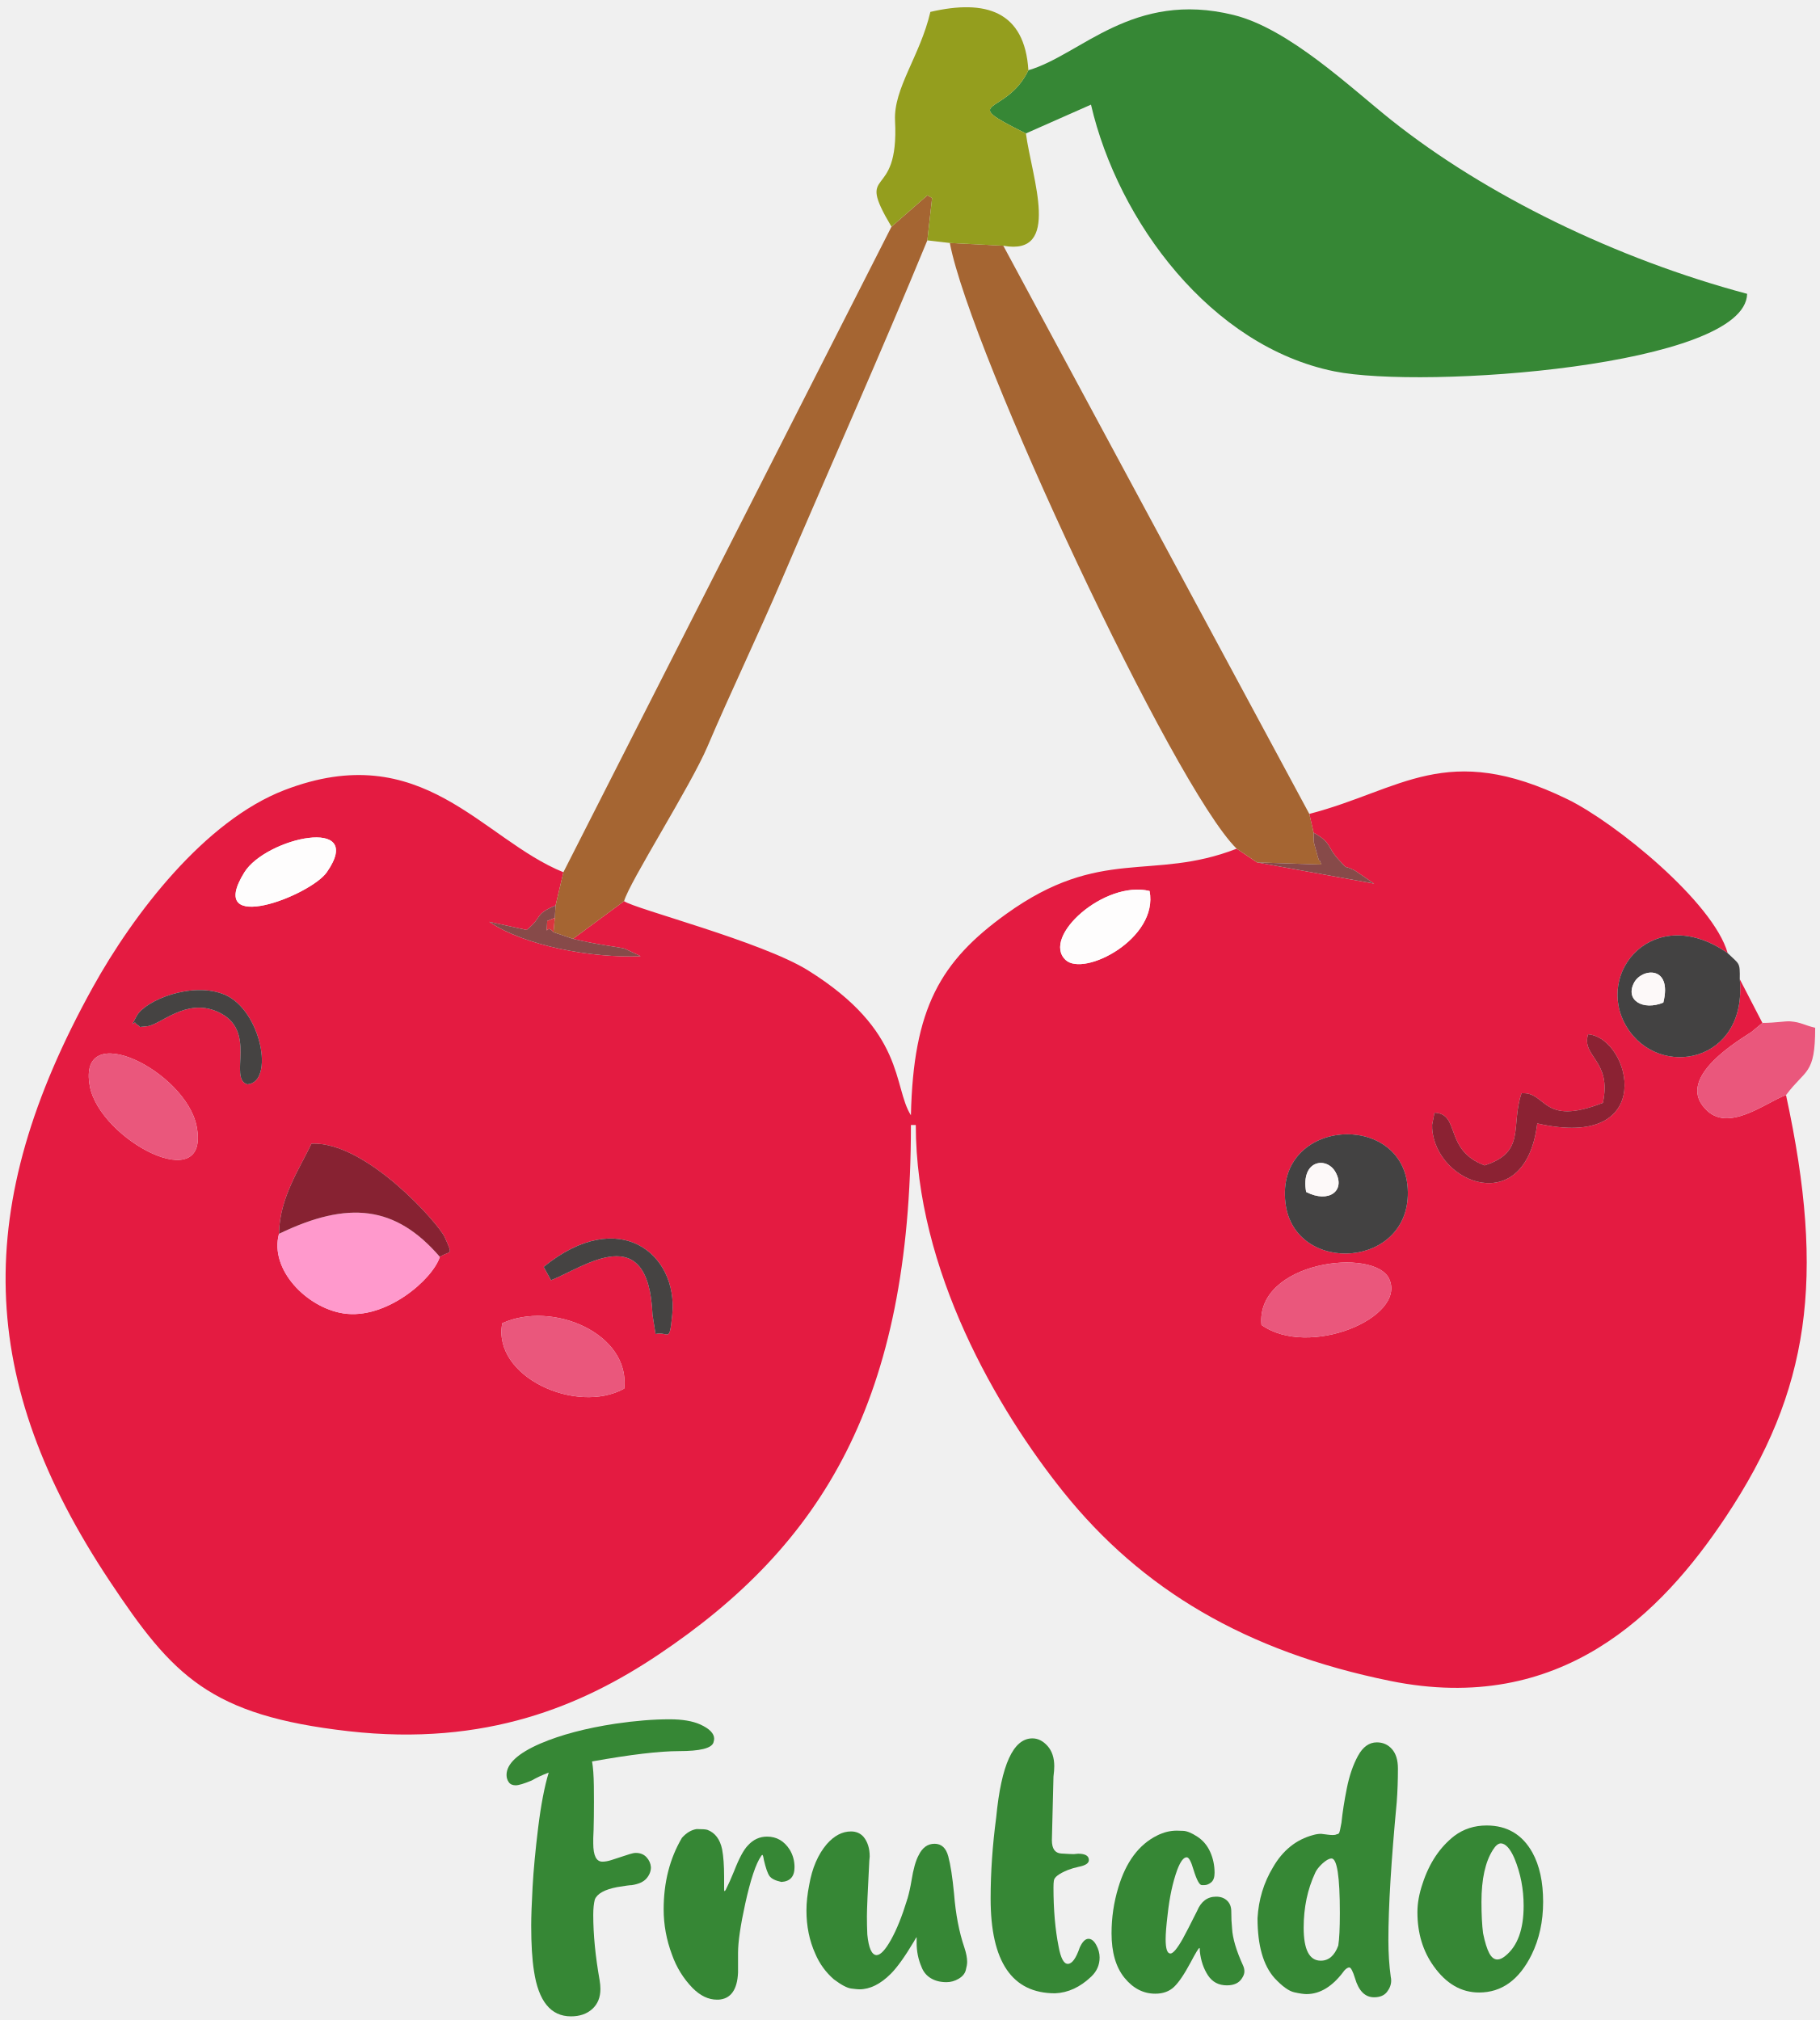
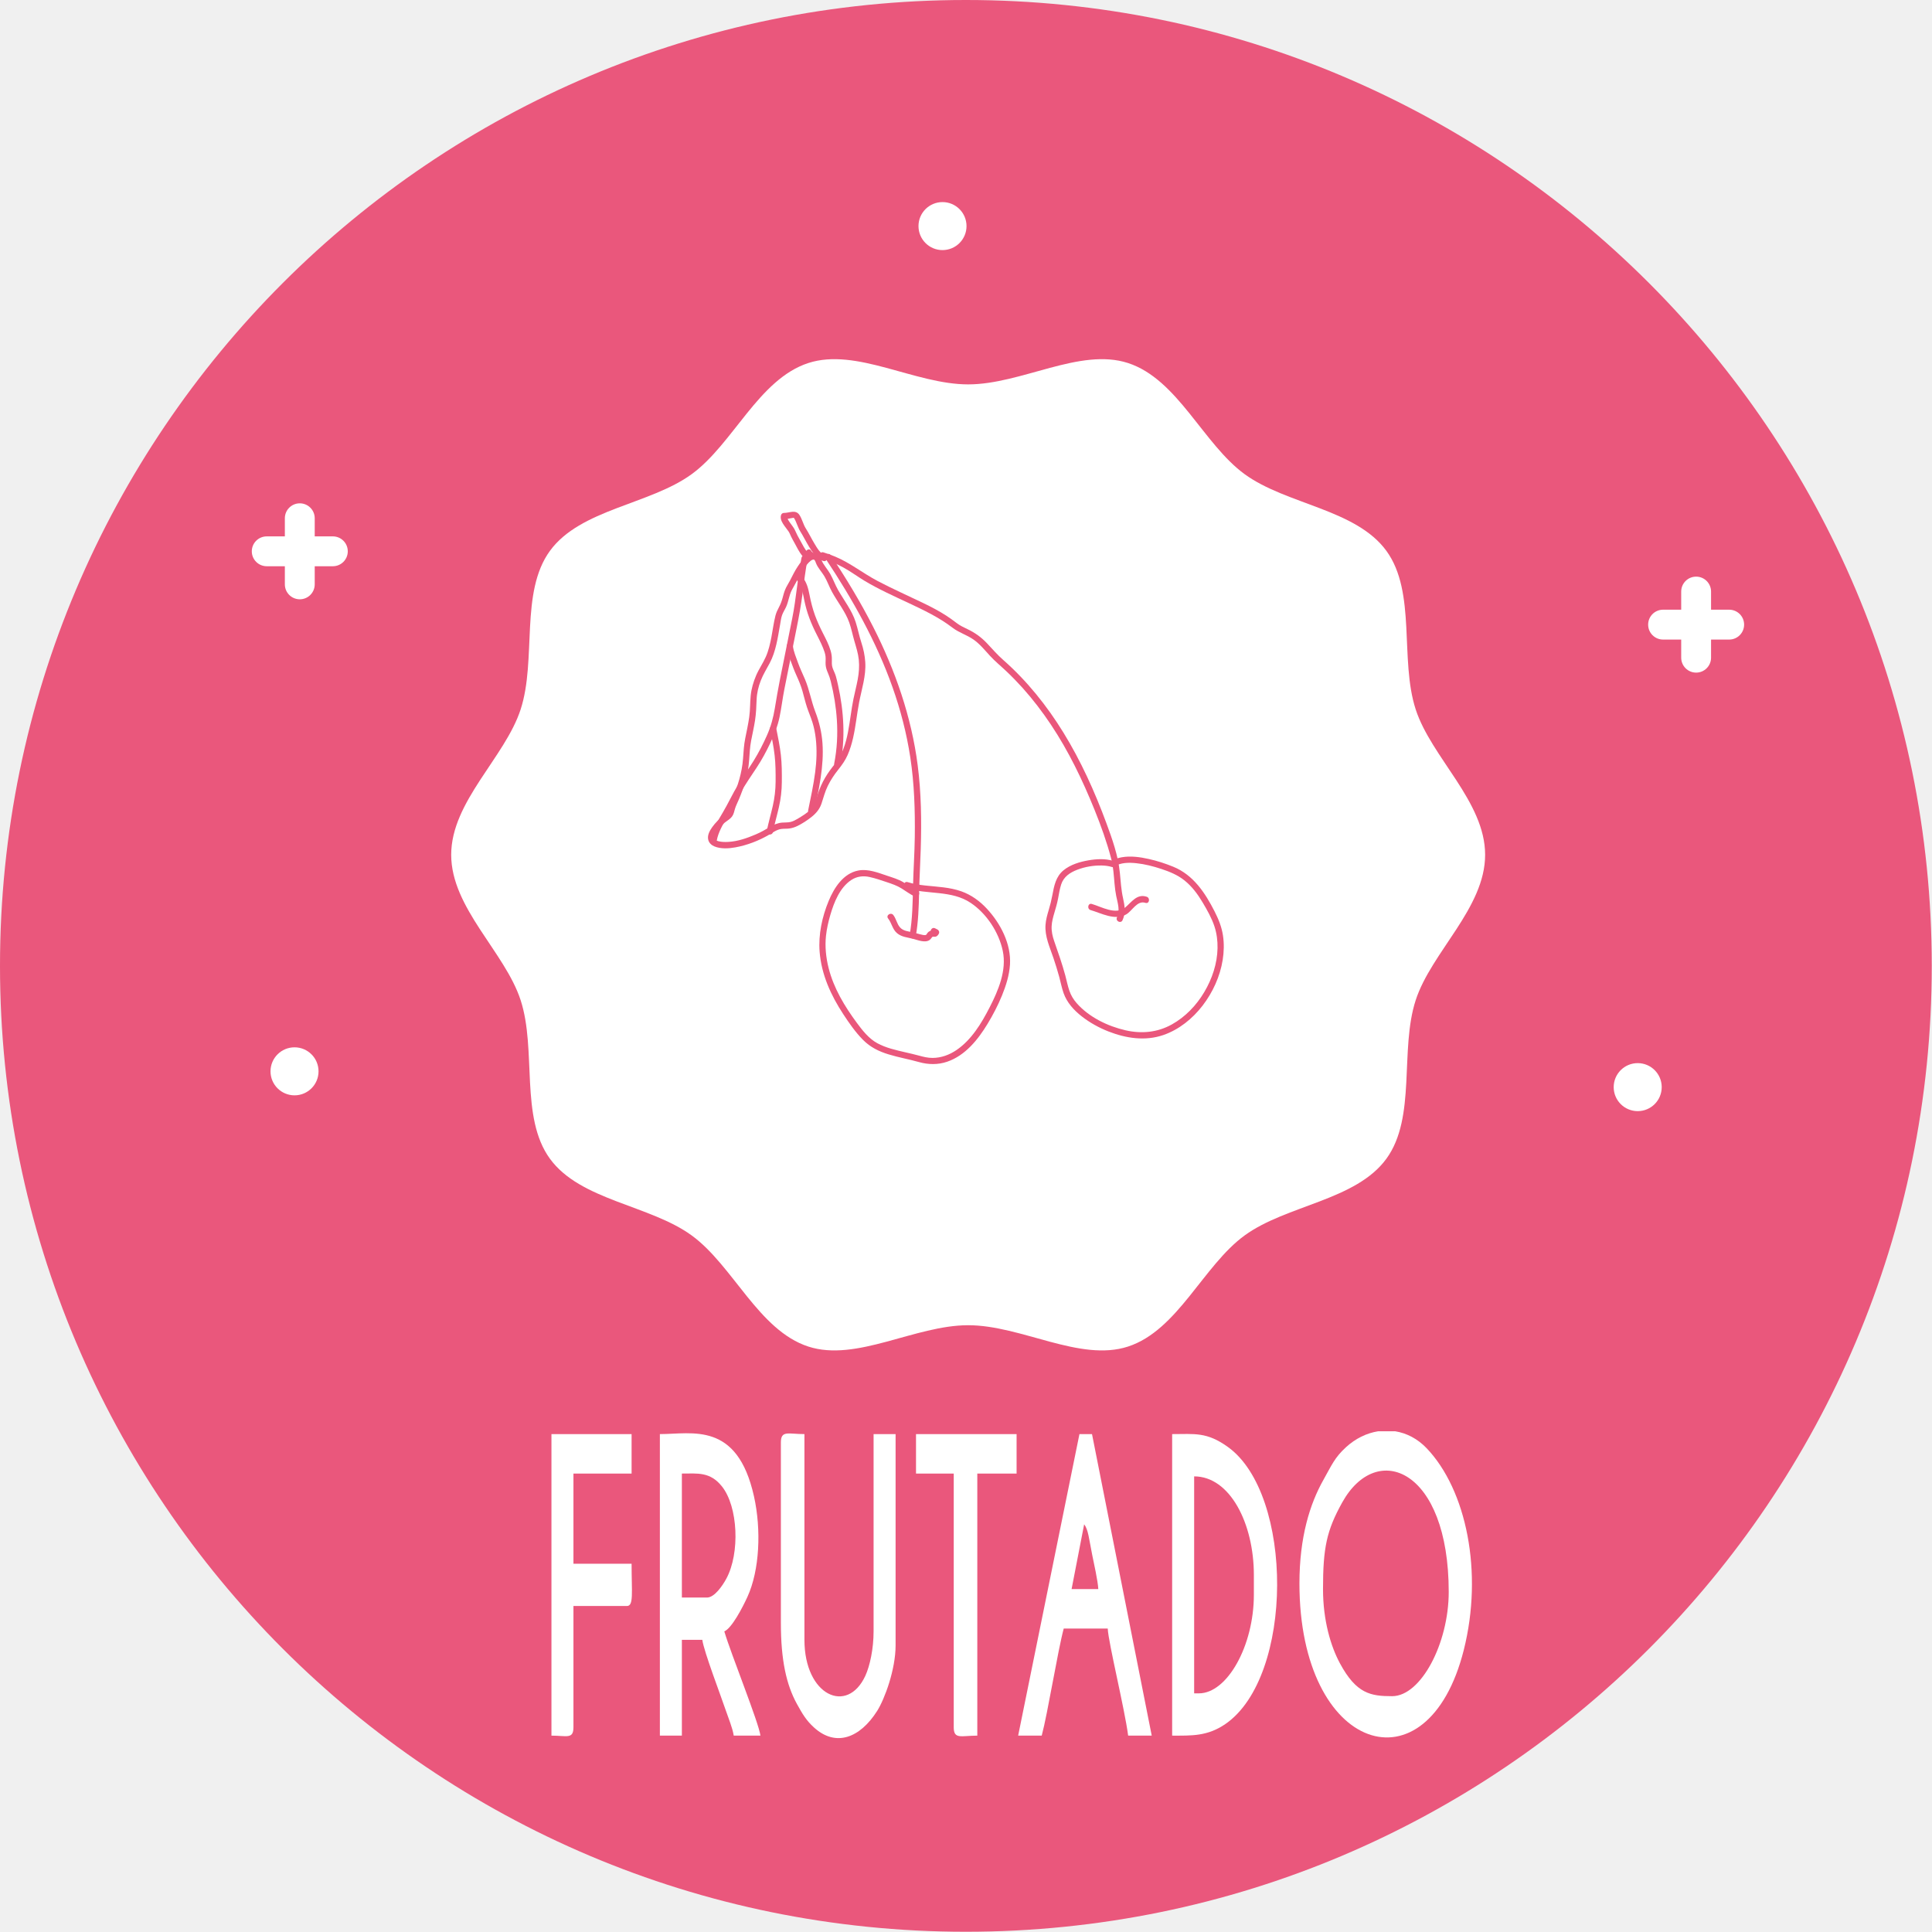
- <svg xmlns="http://www.w3.org/2000/svg" width="199" height="221" viewBox="0 0 199 221" fill="none">
-   <path fill-rule="evenodd" clip-rule="evenodd" d="M54.939 144.769C60.398 142.267 68.952 145.868 68.282 151.921C63.043 154.813 53.827 150.612 54.939 144.769ZM137.981 144.955C137.331 137.983 150.387 136.416 151.962 139.937C153.859 144.175 143.132 148.636 137.981 144.955ZM60.273 140.066L59.468 138.604C67.776 131.859 74.181 137.265 73.535 143.801C73.211 147.075 73.177 145.629 71.703 145.944L71.374 143.85C70.943 133.302 63.93 138.612 60.273 140.066ZM30.516 134.986C30.566 131.064 32.772 127.859 34.07 125.123C40.039 124.837 47.999 133.905 48.646 135.357C49.602 137.501 49.289 136.752 48.111 137.506C47.339 139.971 42.221 144.423 37.547 143.692C33.56 143.068 29.458 138.906 30.516 134.986ZM140.603 131.59C139.513 122.311 153.462 121.494 153.978 130.015C154.511 138.827 141.546 139.613 140.603 131.59ZM9.822 118.827C8.428 111.244 20.31 117.192 21.504 123.203C23.082 131.143 10.905 124.717 9.822 118.827ZM173.71 113.161C178.399 113.54 181.427 125.951 168.15 122.909C166.875 133.368 157.077 129.522 156.655 123.481C156.645 123.34 156.647 123.185 156.65 123.047L156.908 121.737C159.776 121.846 157.909 125.827 162.39 127.5C166.963 126.033 165.2 123.256 166.427 119.609C169.224 119.414 168.582 123.299 175.324 120.66C176.35 116.008 172.945 115.617 173.71 113.161ZM14.896 112.044C14.735 111.422 14.011 112.913 14.956 111.149C15.857 109.465 21.011 107.327 24.565 108.82C28.575 110.505 30.063 118.412 27.056 118.632C24.894 117.973 28.317 112.672 23.765 110.675C20.277 109.145 17.547 112.176 16.034 112.285C14.761 112.378 15.706 112.462 14.896 112.044ZM125.744 97.481C126.752 102.665 118.584 106.919 116.56 105.025C113.875 102.514 120.806 96.278 125.744 97.481ZM35.749 95.423C33.947 98.012 22.398 102.431 26.729 95.442C29.072 91.66 40.089 89.186 35.749 95.423ZM195.36 119.808C193.127 120.614 188.96 124.046 186.511 121.29C183.178 117.806 190.596 113.592 191.572 112.91L192.777 111.914L190.3 107.128C191.169 116.31 181.427 118.139 177.924 112.335C174.345 106.402 180.937 98.672 188.978 104.278C187.414 98.716 176.687 89.988 171.445 87.437C158.181 80.982 153.281 86.431 143.216 89.047L143.687 91.099C145.789 92.29 145.027 92.594 146.579 94.22C147.601 95.289 146.679 94.499 148.2 95.241L150.304 96.676L137.502 94.353L135.269 92.853C125.996 96.465 120.451 92.517 110.058 99.998C102.865 105.175 99.901 110.293 99.639 122.018C97.638 118.862 99.115 112.846 88.376 106.16C83.317 103.01 69.429 99.44 68.264 98.592L62.678 102.717C64.11 103.049 65.1 103.244 66.527 103.47C66.913 103.531 68.052 103.703 68.318 103.784L70.079 104.613C64.656 104.841 57.35 103.464 53.51 100.848L57.599 101.742C59.434 100.288 58.355 100.08 60.772 99.059L61.625 95.429C52.672 91.8 46.217 80.615 31.099 86.447C22.403 89.802 14.617 99.95 10.143 108.034C-3.13 132.011 -2.566 151.058 11.993 172.971C18.899 183.366 22.951 187.675 38.106 189.401C53.191 191.119 63.749 186.563 71.991 181.049C90.017 168.992 99.639 153.13 99.639 123.081H100.171C100.171 138.958 109.11 154.262 116.35 163.271C124.862 173.862 136.227 180.683 152.084 183.906C170.71 187.691 181.721 176.559 188.775 165.952C197.935 152.18 199.713 139.875 195.36 119.808Z" fill="#E41B41" />
-   <path fill-rule="evenodd" clip-rule="evenodd" d="M112.488 7.685C110.062 12.795 104.527 10.775 112.215 14.598L119.335 11.449C122.313 24.273 132.476 37.884 145.936 40.624C155.714 42.614 190.929 40.075 191.106 32.147C176.763 28.317 162.5 21.354 152.166 13.122C147.722 9.582 140.984 3.131 134.933 1.639C123.89 -1.085 118.203 6.028 112.488 7.685Z" fill="#368735" />
-   <path fill-rule="evenodd" clip-rule="evenodd" d="M135.269 92.853L137.502 94.353L144.548 94.588C144.48 94.498 144.368 94.077 144.333 94.154C144.281 94.27 144.069 93.498 143.977 93.13C143.617 91.7 143.734 92.659 143.687 91.099L143.216 89.047L109.743 26.883L103.894 26.584C106.184 38.574 128.398 86.097 135.269 92.853Z" fill="#A56532" />
-   <path fill-rule="evenodd" clip-rule="evenodd" d="M97.512 24.804L61.625 95.428L60.772 99.058L60.686 100.414L60.544 101.989L62.678 102.717L68.264 98.592C68.831 96.525 75.544 86.002 77.383 81.68C79.93 75.696 82.829 69.696 85.574 63.282C90.949 50.725 96.257 38.87 101.434 26.297L101.956 21.662L101.443 21.367L97.512 24.804Z" fill="#A56532" />
-   <path fill-rule="evenodd" clip-rule="evenodd" d="M97.512 24.804L101.443 21.367L101.956 21.662L101.434 26.297L103.894 26.584L109.743 26.884C116.127 28.055 112.894 19.57 112.215 14.598C104.528 10.775 110.062 12.795 112.488 7.685C112.085 1.224 107.843 -0.112 101.767 1.303C100.646 6.116 97.719 9.668 97.902 13.215C98.373 22.342 93.407 17.906 97.512 24.804Z" fill="#949E1E" />
-   <path fill-rule="evenodd" clip-rule="evenodd" d="M30.516 134.986C29.458 138.906 33.56 143.068 37.547 143.692C42.221 144.423 47.339 139.971 48.111 137.506C43.275 131.895 38.114 131.316 30.516 134.986Z" fill="#FF99CC" />
-   <path fill-rule="evenodd" clip-rule="evenodd" d="M181.938 109.691C179.728 110.597 177.734 109.443 178.736 107.523C179.585 105.897 182.955 105.61 181.938 109.691ZM190.3 107.128C190.325 105.234 190.284 105.55 188.978 104.278C180.937 98.672 174.345 106.401 177.924 112.335C181.427 118.139 191.169 116.31 190.3 107.128Z" fill="#434242" />
-   <path fill-rule="evenodd" clip-rule="evenodd" d="M142.87 130.407C142.253 126.895 145.102 126.502 146.074 128.225C147.221 130.26 145.351 131.694 142.87 130.407ZM140.603 131.589C141.546 139.613 154.511 138.827 153.978 130.015C153.462 121.494 139.513 122.311 140.603 131.589Z" fill="#434242" />
-   <path fill-rule="evenodd" clip-rule="evenodd" d="M30.516 134.986C38.114 131.316 43.275 131.895 48.111 137.506C49.289 136.752 49.602 137.5 48.646 135.357C47.999 133.905 40.039 124.837 34.07 125.123C32.772 127.859 30.566 131.063 30.516 134.986Z" fill="#872232" />
-   <path fill-rule="evenodd" clip-rule="evenodd" d="M192.777 111.913L191.572 112.91C190.596 113.592 183.178 117.805 186.511 121.289C188.96 124.045 193.127 120.614 195.36 119.808C197.504 116.927 198.55 117.646 198.55 112.445C197.359 112.168 197.023 111.839 195.816 111.741C195.299 111.699 194.212 111.913 192.777 111.913Z" fill="#EA577C" />
-   <path fill-rule="evenodd" clip-rule="evenodd" d="M9.822 118.827C10.905 124.717 23.082 131.143 21.504 123.203C20.31 117.192 8.428 111.244 9.822 118.827Z" fill="#EA577C" />
-   <path fill-rule="evenodd" clip-rule="evenodd" d="M137.981 144.955C143.132 148.636 153.859 144.175 151.962 139.936C150.387 136.416 137.331 137.982 137.981 144.955Z" fill="#EA577C" />
-   <path fill-rule="evenodd" clip-rule="evenodd" d="M54.939 144.769C53.828 150.612 63.044 154.813 68.282 151.921C68.952 145.868 60.398 142.267 54.939 144.769Z" fill="#EA577C" />
-   <path fill-rule="evenodd" clip-rule="evenodd" d="M168.15 122.909C181.426 125.951 178.399 113.54 173.71 113.161C172.945 115.617 176.349 116.007 175.324 120.66C168.582 123.298 169.224 119.414 166.427 119.609C165.2 123.256 166.963 126.033 162.39 127.5C157.909 125.827 159.776 121.846 156.908 121.736L156.65 123.047C156.647 123.184 156.645 123.34 156.655 123.481C157.077 129.522 166.875 133.367 168.15 122.909Z" fill="#8B2233" />
-   <path fill-rule="evenodd" clip-rule="evenodd" d="M35.749 95.422C40.089 89.186 29.072 91.659 26.729 95.442C22.398 102.43 33.947 98.011 35.749 95.422Z" fill="#FEFDFD" />
-   <path fill-rule="evenodd" clip-rule="evenodd" d="M125.744 97.481C120.806 96.278 113.875 102.514 116.56 105.025C118.584 106.919 126.752 102.665 125.744 97.481Z" fill="#FEFDFD" />
-   <path fill-rule="evenodd" clip-rule="evenodd" d="M60.273 140.066C63.93 138.612 70.943 133.302 71.374 143.85L71.703 145.944C73.177 145.629 73.211 147.075 73.535 143.801C74.181 137.265 67.776 131.859 59.468 138.604L60.273 140.066Z" fill="#454342" />
-   <path fill-rule="evenodd" clip-rule="evenodd" d="M14.896 112.044C15.706 112.461 14.761 112.377 16.034 112.285C17.547 112.176 20.277 109.145 23.765 110.675C28.317 112.672 24.894 117.972 27.056 118.632C30.063 118.412 28.575 110.505 24.565 108.82C21.011 107.327 15.858 109.465 14.956 111.148C14.011 112.913 14.735 111.422 14.896 112.044Z" fill="#454342" />
-   <path fill-rule="evenodd" clip-rule="evenodd" d="M62.678 102.717L60.544 101.989C59.694 100.926 59.785 102.863 59.853 100.764L60.686 100.414L60.772 99.059C58.355 100.08 59.434 100.288 57.599 101.742L53.51 100.847C57.35 103.464 64.656 104.841 70.079 104.613L68.318 103.784C68.052 103.703 66.913 103.531 66.527 103.47C65.1 103.244 64.11 103.049 62.678 102.717Z" fill="#874A49" />
-   <path fill-rule="evenodd" clip-rule="evenodd" d="M137.502 94.353L150.304 96.675L148.2 95.241C146.679 94.499 147.601 95.289 146.579 94.219C145.027 92.594 145.789 92.29 143.687 91.099C143.734 92.659 143.617 91.7 143.977 93.13C144.069 93.498 144.281 94.27 144.333 94.154C144.368 94.077 144.48 94.498 144.548 94.588L137.502 94.353Z" fill="#874A49" />
-   <path fill-rule="evenodd" clip-rule="evenodd" d="M142.87 130.407C145.351 131.694 147.221 130.26 146.074 128.226C145.102 126.502 142.253 126.895 142.87 130.407Z" fill="#FDF9F9" />
-   <path fill-rule="evenodd" clip-rule="evenodd" d="M181.938 109.691C182.955 105.61 179.585 105.897 178.736 107.523C177.734 109.443 179.728 110.597 181.938 109.691Z" fill="#FDF9F9" />
-   <path fill-rule="evenodd" clip-rule="evenodd" d="M60.544 101.989L60.686 100.414L59.853 100.764C59.785 102.862 59.694 100.925 60.544 101.989Z" fill="#DA343E" />
-   <path d="M62.455 220.602C60.251 220.602 58.902 218.949 58.409 215.642C58.206 214.366 58.104 212.713 58.104 210.682C58.104 209.696 58.155 208.282 58.256 206.44C58.358 204.598 58.561 202.437 58.865 199.957C59.17 197.477 59.554 195.468 60.019 193.931C59.322 194.193 58.699 194.482 58.148 194.801C57.306 195.149 56.726 195.324 56.407 195.324C56.059 195.324 55.805 195.208 55.646 194.976C55.486 194.744 55.407 194.482 55.407 194.193C55.407 192.974 56.639 191.828 59.105 190.755C61.339 189.798 64.079 189.073 67.328 188.58C69.503 188.261 71.476 188.101 73.246 188.101C74.638 188.101 75.754 188.29 76.596 188.667C77.611 189.131 78.118 189.653 78.118 190.233C78.118 190.32 78.089 190.465 78.031 190.668C77.799 191.277 76.552 191.582 74.289 191.582C72.143 191.582 68.967 191.959 64.761 192.713C64.877 193.351 64.942 194.25 64.957 195.411C64.971 196.571 64.971 197.695 64.957 198.783C64.942 199.87 64.921 200.646 64.892 201.11V201.676C64.892 203.01 65.225 203.677 65.892 203.677C66.182 203.677 66.508 203.619 66.871 203.503C67.234 203.387 67.589 203.271 67.937 203.155C68.285 203.039 68.597 202.938 68.873 202.851C69.148 202.764 69.373 202.72 69.547 202.72C70.04 202.72 70.432 202.88 70.722 203.199C71.012 203.518 71.171 203.881 71.2 204.287C71.2 204.722 71.041 205.128 70.722 205.505C70.403 205.882 69.866 206.128 69.112 206.244C68.909 206.244 68.372 206.317 67.502 206.462C66.139 206.723 65.327 207.173 65.066 207.811C64.949 208.246 64.892 208.811 64.892 209.508C64.892 211.654 65.124 214.032 65.588 216.643C65.646 216.991 65.675 217.31 65.675 217.6C65.675 218.529 65.377 219.261 64.783 219.798C64.188 220.334 63.412 220.602 62.455 220.602Z" fill="#368735" />
-   <path d="M78.597 218.775H78.423C77.495 218.775 76.61 218.354 75.769 217.513C74.754 216.469 73.999 215.251 73.506 213.859C72.897 212.234 72.593 210.581 72.593 208.898C72.593 205.94 73.26 203.329 74.594 201.067C75.087 200.516 75.624 200.197 76.204 200.11C76.813 200.11 77.205 200.139 77.379 200.197C78.22 200.516 78.757 201.226 78.989 202.329C79.134 203.112 79.206 204.112 79.206 205.331V206.723C79.206 206.839 79.221 206.897 79.25 206.897C79.279 206.897 79.322 206.854 79.38 206.767C79.67 206.187 79.975 205.505 80.294 204.722C80.845 203.301 81.353 202.358 81.817 201.893C82.397 201.255 83.093 200.936 83.905 200.936C84.949 200.936 85.776 201.415 86.385 202.372C86.733 202.952 86.907 203.59 86.907 204.287C86.907 205.302 86.428 205.838 85.472 205.896C84.804 205.752 84.369 205.534 84.166 205.244C83.963 204.954 83.76 204.374 83.557 203.503C83.499 203.126 83.441 202.938 83.383 202.938C83.354 202.938 83.31 202.981 83.253 203.068C82.672 203.909 82.092 205.65 81.512 208.29C80.99 210.668 80.729 212.466 80.729 213.684V215.816C80.642 217.702 79.931 218.688 78.597 218.775Z" fill="#368735" />
-   <path d="M93.999 217.644C93.854 217.644 93.557 217.615 93.107 217.557C92.657 217.499 92.027 217.165 91.215 216.556C90.315 215.773 89.633 214.83 89.169 213.728C88.531 212.307 88.212 210.74 88.212 209.029C88.212 208.159 88.314 207.216 88.517 206.201C88.836 204.373 89.474 202.894 90.431 201.763C91.244 200.835 92.128 200.371 93.085 200.371C93.636 200.371 94.086 200.559 94.434 200.936C94.898 201.487 95.13 202.213 95.13 203.112L95.087 203.59C94.913 206.897 94.826 208.913 94.826 209.638C94.826 210.334 94.84 211.001 94.869 211.64C95.014 213.119 95.348 213.873 95.87 213.902C96.305 213.902 96.834 213.344 97.458 212.227C98.082 211.11 98.669 209.653 99.22 207.854C99.22 207.796 99.235 207.753 99.264 207.724C99.438 207.115 99.583 206.462 99.699 205.766C99.902 204.49 100.163 203.561 100.482 202.981C100.888 202.14 101.468 201.719 102.222 201.719C102.976 201.719 103.477 202.176 103.723 203.09C103.97 204.004 104.18 205.36 104.354 207.158C104.528 209.392 104.905 211.364 105.486 213.075C105.689 213.684 105.79 214.207 105.79 214.642C105.79 214.874 105.739 215.178 105.638 215.556C105.536 215.932 105.275 216.244 104.854 216.491C104.434 216.737 103.992 216.861 103.527 216.861C102.86 216.861 102.287 216.716 101.809 216.426C101.33 216.135 100.989 215.715 100.786 215.164C100.438 214.352 100.264 213.481 100.264 212.553V211.944C100.235 211.944 100.134 212.104 99.96 212.423C98.974 214.076 98.132 215.251 97.436 215.947C96.305 217.078 95.159 217.644 93.999 217.644Z" fill="#368735" />
-   <path d="M115.406 218.079C110.707 218.079 108.357 214.627 108.357 207.723C108.357 204.852 108.56 201.893 108.966 198.848C109.517 193.076 110.837 190.189 112.926 190.189C113.535 190.189 114.086 190.465 114.579 191.016C115.072 191.567 115.318 192.307 115.318 193.235C115.318 193.554 115.29 193.931 115.232 194.366L115.058 201.328C115.058 202.256 115.398 202.742 116.08 202.785C116.761 202.829 117.218 202.851 117.45 202.851L117.929 202.807C118.712 202.807 119.104 203.039 119.104 203.503C119.104 203.851 118.727 204.098 117.973 204.243C117.567 204.33 117.175 204.446 116.798 204.591C115.812 204.997 115.304 205.388 115.275 205.766C115.246 205.94 115.232 206.186 115.232 206.505C115.232 208.942 115.42 211.103 115.797 212.988C116.029 214.236 116.363 214.859 116.798 214.859C117.262 214.859 117.697 214.264 118.103 213.075C118.393 212.437 118.712 212.118 119.061 212.118C119.38 212.118 119.662 212.343 119.909 212.793C120.155 213.242 120.279 213.699 120.279 214.163C120.279 214.975 119.974 215.671 119.365 216.251C118.147 217.412 116.827 218.021 115.406 218.079Z" fill="#368735" />
-   <path d="M126.37 218.122C125.065 218.122 123.941 217.543 122.998 216.382C122.056 215.222 121.584 213.597 121.584 211.509C121.584 209.798 121.831 208.13 122.324 206.506C123.165 203.692 124.586 201.792 126.588 200.806C127.284 200.458 127.995 200.284 128.72 200.284C128.778 200.284 129.01 200.291 129.416 200.306C129.822 200.32 130.337 200.53 130.96 200.936C131.584 201.342 132.055 201.901 132.374 202.611C132.693 203.322 132.853 204.084 132.853 204.896C132.853 205.389 132.73 205.737 132.483 205.94C132.237 206.143 131.983 206.244 131.722 206.244H131.461C131.2 206.244 130.895 205.679 130.547 204.548C130.286 203.649 130.039 203.199 129.807 203.199C129.459 203.199 129.111 203.663 128.763 204.591C128.27 205.955 127.922 207.579 127.719 209.464C127.574 210.654 127.501 211.553 127.501 212.162C127.501 213.206 127.675 213.728 128.023 213.728C128.314 213.728 128.763 213.192 129.372 212.118C129.662 211.596 130.185 210.581 130.939 209.073C131.374 208.028 132.07 207.506 133.027 207.506C133.52 207.506 133.919 207.651 134.224 207.941C134.528 208.231 134.68 208.623 134.68 209.116C134.68 209.812 134.709 210.436 134.768 210.987C134.825 212.06 135.232 213.424 135.986 215.077C136.073 215.28 136.116 215.483 136.116 215.686C136.116 215.918 136.029 216.165 135.855 216.426C135.536 216.948 134.985 217.209 134.202 217.209C133.303 217.209 132.614 216.846 132.135 216.121C131.657 215.396 131.359 214.526 131.243 213.511C131.243 213.249 131.229 213.119 131.2 213.119C131.113 213.119 130.793 213.641 130.242 214.685C129.546 215.991 128.937 216.89 128.415 217.383C127.893 217.876 127.211 218.122 126.37 218.122Z" fill="#368735" />
-   <path d="M144.47 214.511C145.34 214.511 145.978 213.96 146.384 212.858C146.5 212.133 146.558 210.943 146.558 209.29C146.558 205.316 146.253 203.329 145.645 203.329C145.47 203.329 145.26 203.416 145.013 203.59C144.767 203.764 144.535 203.975 144.318 204.221C144.1 204.468 143.948 204.692 143.861 204.896C143.019 206.694 142.599 208.695 142.599 210.9C142.599 213.307 143.222 214.511 144.47 214.511ZM150.3 218.514C149.314 218.514 148.618 217.818 148.212 216.425C147.98 215.671 147.776 215.28 147.602 215.251C147.429 215.251 147.24 215.367 147.037 215.599C145.789 217.31 144.412 218.166 142.903 218.166C142.613 218.166 142.171 218.101 141.576 217.97C140.982 217.839 140.264 217.325 139.423 216.425C138.176 215.033 137.552 212.843 137.552 209.856C137.668 207.825 138.233 205.969 139.249 204.286C140.322 202.43 141.787 201.255 143.643 200.762C143.933 200.675 144.223 200.632 144.513 200.632C144.774 200.661 145.006 200.69 145.209 200.719C145.413 200.748 145.586 200.762 145.732 200.762C145.993 200.762 146.152 200.733 146.21 200.675C146.326 200.675 146.413 200.632 146.471 200.545C146.529 200.458 146.616 200.081 146.732 199.413C146.848 198.282 147.044 197.027 147.32 195.65C147.595 194.272 148.001 193.09 148.538 192.104C149.075 191.118 149.763 190.625 150.605 190.625C151.272 190.625 151.823 190.871 152.258 191.364C152.693 191.857 152.91 192.568 152.91 193.496C152.91 194.743 152.867 195.962 152.78 197.151C152.171 203.59 151.866 208.623 151.866 212.249C151.866 213.699 151.953 215.047 152.127 216.295C152.156 216.411 152.171 216.542 152.171 216.687C152.171 217.122 152.018 217.535 151.714 217.926C151.41 218.318 150.938 218.514 150.3 218.514Z" fill="#368735" />
-   <path d="M163.788 214.381C164.049 214.381 164.339 214.25 164.658 213.989C165.993 212.916 166.66 211.089 166.66 208.507C166.66 206.679 166.326 204.954 165.659 203.329C165.195 202.256 164.701 201.705 164.179 201.676C163.89 201.676 163.599 201.908 163.309 202.372C162.468 203.677 162.047 205.577 162.047 208.072C162.047 209.464 162.106 210.61 162.222 211.509C162.425 212.495 162.65 213.221 162.896 213.684C163.142 214.149 163.44 214.381 163.788 214.381ZM161.787 217.992C159.843 217.992 158.19 217.035 156.826 215.12C155.637 213.467 155.042 211.495 155.042 209.203C155.042 208.217 155.231 207.173 155.608 206.071C156.333 203.837 157.493 202.097 159.089 200.85C160.104 200.095 161.279 199.718 162.613 199.718C164.847 199.718 166.514 200.704 167.617 202.677C168.4 204.098 168.792 205.896 168.792 208.072C168.792 210.218 168.371 212.147 167.53 213.859C166.166 216.614 164.252 217.992 161.787 217.992Z" fill="#368735" />
+ <svg xmlns="http://www.w3.org/2000/svg" width="189" height="189" viewBox="0 0 189 189" fill="none">
+   <path d="M188.977 94.489C188.977 146.673 146.673 188.976 94.488 188.976C42.304 188.976 0 146.673 0 94.489C0 42.304 42.304 0 94.488 0C146.673 0 188.977 42.304 188.977 94.489Z" fill="#EA577C" />
+   <path d="M29.328 58.627C28.521 58.627 27.866 57.973 27.866 57.166V50.699C27.866 49.892 28.521 49.238 29.328 49.238C30.134 49.238 30.788 49.892 30.788 50.699V57.166C30.788 57.973 30.134 58.627 29.328 58.627Z" fill="white" />
+   <path d="M32.561 55.393H26.094C25.287 55.393 24.633 54.739 24.633 53.933C24.633 53.126 25.287 52.472 26.094 52.472H32.561C33.368 52.472 34.022 53.126 34.022 53.933C34.022 54.739 33.368 55.393 32.561 55.393Z" fill="white" />
+   <path d="M165.926 65.8C165.119 65.8 164.465 65.144 164.465 64.339V57.871C164.465 57.065 165.119 56.41 165.926 56.41C166.733 56.41 167.386 57.065 167.386 57.871V64.339C167.386 65.144 166.733 65.8 165.926 65.8Z" fill="white" />
+   <path d="M169.16 62.566H162.692C161.885 62.566 161.232 61.912 161.232 61.105C161.232 60.298 161.885 59.644 162.692 59.644H169.16C169.965 59.644 170.62 60.298 170.62 61.105C170.62 61.912 169.965 62.566 169.16 62.566Z" fill="white" />
+   <path d="M31.161 104.805C31.161 106.101 30.11 107.153 28.813 107.153C27.515 107.153 26.463 106.101 26.463 104.805C26.463 103.507 27.515 102.455 28.813 102.455C30.11 102.455 31.161 103.507 31.161 104.805Z" fill="white" />
+   <path d="M162.559 106.35C162.559 107.647 161.507 108.698 160.21 108.698C158.913 108.698 157.861 107.647 157.861 106.35C157.861 105.052 158.913 104.001 160.21 104.001C161.507 104.001 162.559 105.052 162.559 106.35Z" fill="white" />
+   <path d="M145.284 83.622C145.284 88.832 140.016 93.146 138.491 97.847C136.908 102.72 138.579 109.295 135.628 113.35C132.647 117.447 125.856 117.875 121.76 120.856C117.705 123.807 115.215 130.149 110.343 131.731C105.642 133.258 99.921 129.641 94.712 129.641C89.501 129.641 83.782 133.258 79.08 131.73C74.208 130.149 71.718 123.807 67.662 120.856C63.566 117.875 56.776 117.446 53.795 113.35C50.844 109.294 52.515 102.72 50.933 97.847C49.406 93.146 44.139 88.832 44.139 83.622C44.139 78.411 49.406 74.096 50.933 69.396C52.515 64.523 50.844 57.948 53.796 53.892C56.777 49.797 63.566 49.368 67.662 46.387C71.719 43.435 74.208 37.094 79.08 35.512C83.782 33.986 89.502 37.603 94.712 37.603C99.921 37.603 105.643 33.986 110.343 35.512C115.215 37.094 117.706 43.435 121.761 46.388C125.857 49.368 132.647 49.797 135.628 53.892C138.579 57.948 136.908 64.524 138.491 69.396C140.016 74.096 145.284 78.411 145.284 83.622Z" fill="white" />
+   <path d="M80.768 54.66C83.388 58.602 85.733 62.758 87.313 67.233C88.099 69.453 88.692 71.742 89.048 74.07C89.443 76.654 89.525 79.278 89.49 81.888C89.469 83.491 89.354 85.09 89.318 86.692C89.281 88.284 89.268 89.884 88.991 91.457C88.923 91.843 89.521 91.965 89.589 91.577C89.836 90.177 89.88 88.752 89.912 87.334C89.944 85.897 90.029 84.464 90.073 83.028C90.157 80.304 90.122 77.552 89.772 74.846C89.161 70.113 87.582 65.581 85.425 61.338C84.193 58.914 82.781 56.586 81.276 54.322C81.058 53.994 80.55 54.333 80.768 54.66Z" fill="#EA577C" />
+   <path d="M80.434 54.634C81.166 54.868 81.874 55.167 82.547 55.539C83.232 55.918 83.858 56.385 84.527 56.79C85.917 57.631 87.415 58.299 88.883 58.989C90.377 59.693 91.861 60.394 93.176 61.404C93.811 61.891 94.588 62.111 95.239 62.568C95.852 62.999 96.329 63.591 96.83 64.139C97.339 64.695 97.922 65.167 98.467 65.684C99.013 66.202 99.537 66.742 100.04 67.301C101.049 68.425 101.968 69.631 102.807 70.888C104.543 73.489 105.898 76.312 107.069 79.207C107.699 80.764 108.27 82.352 108.699 83.977C108.914 84.791 108.955 85.628 109.032 86.463C109.069 86.859 109.115 87.255 109.194 87.645C109.267 88.003 109.367 88.357 109.408 88.72C109.45 89.079 109.418 89.418 109.266 89.748C109.101 90.105 109.646 90.38 109.811 90.023C110.135 89.319 110.032 88.619 109.868 87.888C109.681 87.063 109.633 86.228 109.552 85.387C109.388 83.703 108.804 82.069 108.22 80.489C107.093 77.44 105.737 74.437 104.031 71.666C102.416 69.044 100.466 66.606 98.15 64.568C97.572 64.06 97.079 63.489 96.552 62.93C95.993 62.336 95.376 61.893 94.64 61.544C94.272 61.37 93.907 61.197 93.582 60.948C93.25 60.693 92.914 60.449 92.563 60.222C91.85 59.762 91.097 59.37 90.335 59.002C88.835 58.276 87.307 57.604 85.834 56.826C84.42 56.079 83.169 55.062 81.686 54.445C81.315 54.291 80.937 54.158 80.555 54.036C80.181 53.916 80.064 54.515 80.434 54.634Z" fill="#EA577C" />
+   <path d="M89.758 87.157C89.269 86.921 88.843 86.59 88.38 86.311C87.879 86.009 87.326 85.852 86.776 85.667C85.886 85.369 84.914 84.975 83.959 85.16C82.49 85.444 81.594 86.856 81.063 88.14C80.422 89.691 80.05 91.42 80.18 93.1C80.355 95.339 81.281 97.363 82.497 99.218C83.075 100.099 83.684 100.978 84.428 101.729C85.136 102.445 85.973 102.854 86.928 103.146C87.904 103.445 88.913 103.619 89.895 103.897C90.809 104.155 91.752 104.173 92.657 103.864C94.428 103.26 95.676 101.7 96.612 100.154C97.147 99.271 97.627 98.349 98.018 97.392C98.412 96.425 98.736 95.406 98.803 94.358C98.93 92.335 97.867 90.31 96.516 88.868C95.825 88.131 95 87.534 94.043 87.195C92.907 86.792 91.712 86.756 90.526 86.628C89.935 86.565 89.351 86.468 88.782 86.291C88.408 86.175 88.29 86.774 88.662 86.889C90.736 87.534 93.078 87.064 94.962 88.327C96.517 89.371 97.714 91.196 98.098 93.025C98.498 94.929 97.66 96.9 96.804 98.563C96.008 100.111 95.039 101.72 93.573 102.72C92.874 103.196 92.071 103.492 91.219 103.492C90.771 103.492 90.347 103.39 89.918 103.271C89.48 103.15 89.035 103.052 88.591 102.948C87.651 102.729 86.67 102.517 85.816 102.049C84.995 101.6 84.376 100.813 83.83 100.073C82.624 98.441 81.563 96.688 81.061 94.704C80.802 93.678 80.689 92.593 80.804 91.538C80.879 90.847 81.036 90.16 81.231 89.494C81.591 88.266 82.159 86.827 83.272 86.09C83.817 85.73 84.434 85.654 85.065 85.793C85.635 85.919 86.19 86.109 86.744 86.295C87.256 86.467 87.745 86.629 88.206 86.918C88.63 87.186 89.03 87.483 89.483 87.703C89.837 87.874 90.112 87.329 89.758 87.157Z" fill="#EA577C" />
+   <path d="M108.894 84.217C108.123 83.979 107.248 84.028 106.464 84.165C105.616 84.313 104.72 84.583 104.042 85.135C103.286 85.751 103.117 86.663 102.946 87.578C102.855 88.069 102.739 88.541 102.593 89.019C102.45 89.493 102.316 89.972 102.279 90.468C102.195 91.611 102.702 92.669 103.057 93.729C103.261 94.338 103.454 94.951 103.622 95.571C103.766 96.1 103.866 96.645 104.05 97.162C104.379 98.086 105.053 98.825 105.815 99.422C106.608 100.043 107.501 100.537 108.437 100.904C110.147 101.574 112.025 101.864 113.796 101.257C115.335 100.729 116.66 99.656 117.645 98.375C118.644 97.074 119.353 95.525 119.612 93.901C119.737 93.111 119.759 92.297 119.637 91.505C119.506 90.659 119.201 89.912 118.815 89.154C117.888 87.337 116.742 85.594 114.781 84.792C114.006 84.474 113.201 84.214 112.384 84.032C111.527 83.84 110.602 83.709 109.729 83.865C109.35 83.934 108.99 84.053 108.665 84.263C108.334 84.475 108.673 84.983 109.003 84.771C109.628 84.368 110.45 84.369 111.164 84.444C112 84.533 112.823 84.745 113.619 85.009C114.421 85.274 115.209 85.596 115.874 86.129C116.609 86.718 117.171 87.478 117.649 88.283C118.089 89.024 118.537 89.808 118.806 90.629C119.031 91.314 119.12 92.034 119.107 92.754C119.079 94.267 118.576 95.76 117.808 97.053C117.039 98.349 115.954 99.485 114.631 100.22C113.221 101.004 111.664 101.147 110.103 100.789C108.353 100.388 106.527 99.501 105.327 98.135C105.013 97.779 104.772 97.379 104.616 96.93C104.445 96.438 104.348 95.921 104.212 95.418C103.906 94.287 103.516 93.182 103.131 92.076C102.965 91.6 102.853 91.115 102.877 90.608C102.898 90.161 103.019 89.72 103.146 89.293C103.28 88.837 103.414 88.391 103.503 87.923C103.592 87.451 103.665 86.97 103.813 86.513C104.055 85.771 104.666 85.36 105.368 85.089C106.135 84.793 106.97 84.653 107.791 84.669C108.123 84.676 108.456 84.717 108.774 84.816C109.149 84.932 109.266 84.332 108.894 84.217Z" fill="#EA577C" />
+   <path d="M106.687 89.028C107.761 89.343 109.052 90.079 110.154 89.462C110.776 89.113 111.232 88.052 112.057 88.324C112.429 88.446 112.546 87.847 112.177 87.725C111.213 87.408 110.711 88.249 110.07 88.778C109.149 89.539 107.768 88.711 106.807 88.43C106.43 88.319 106.313 88.918 106.687 89.028Z" fill="#EA577C" />
+   <path d="M78.991 54.038C78.724 53.706 78.525 53.326 78.325 52.951C78.228 52.768 78.127 52.589 78.027 52.408C77.914 52.202 77.836 51.979 77.723 51.772C77.604 51.556 77.442 51.363 77.301 51.16C77.213 51.034 77.123 50.905 77.053 50.767C77.031 50.723 77.019 50.668 76.994 50.627C76.976 50.598 76.994 50.558 76.969 50.621C76.885 50.676 76.802 50.732 76.718 50.788C77.003 50.793 77.29 50.697 77.572 50.662C77.675 50.649 77.655 50.648 77.704 50.724C77.761 50.811 77.804 50.908 77.846 51.003C77.952 51.243 78.041 51.492 78.152 51.73C78.247 51.935 78.377 52.119 78.488 52.315C78.783 52.832 79.05 53.366 79.386 53.858C79.675 54.285 80.039 54.756 80.564 54.885C80.946 54.98 81.065 54.381 80.684 54.287C80.24 54.178 79.901 53.55 79.678 53.185C79.381 52.697 79.136 52.177 78.829 51.696C78.571 51.289 78.477 50.793 78.212 50.385C77.837 49.808 77.215 50.188 76.675 50.179C76.578 50.177 76.46 50.256 76.424 50.346C76.193 50.927 76.855 51.551 77.145 51.995C77.246 52.149 77.309 52.321 77.388 52.487C77.489 52.702 77.612 52.906 77.725 53.115C77.957 53.548 78.175 53.992 78.483 54.377C78.728 54.681 79.237 54.345 78.991 54.038Z" fill="#EA577C" />
+   <path d="M77.997 56.803C78.364 57.24 78.494 57.776 78.6 58.325C78.71 58.894 78.837 59.456 79.017 60.007C79.21 60.597 79.451 61.17 79.721 61.729C79.988 62.281 80.291 62.817 80.517 63.387C80.622 63.65 80.726 63.931 80.759 64.213C80.791 64.491 80.746 64.77 80.769 65.048C80.792 65.323 80.88 65.575 80.99 65.826C81.111 66.103 81.201 66.372 81.273 66.666C81.579 67.897 81.785 69.153 81.867 70.419C81.96 71.851 81.885 73.285 81.607 74.693C81.531 75.078 82.129 75.198 82.205 74.812C82.712 72.243 82.554 69.599 81.988 67.053C81.922 66.753 81.856 66.45 81.77 66.154C81.689 65.868 81.541 65.609 81.446 65.328C81.36 65.072 81.37 64.811 81.377 64.545C81.385 64.239 81.343 63.947 81.256 63.653C81.08 63.054 80.786 62.497 80.504 61.942C80.219 61.382 79.956 60.812 79.738 60.222C79.496 59.564 79.329 58.891 79.194 58.204C79.072 57.581 78.922 56.961 78.505 56.464C78.254 56.167 77.744 56.502 77.997 56.803Z" fill="#EA577C" />
+   <path d="M86.88 89.851C87.238 90.305 87.299 90.909 87.761 91.294C88.215 91.673 88.777 91.698 89.324 91.842C89.779 91.962 90.491 92.263 90.932 91.959C91.029 91.893 91.091 91.798 91.16 91.707C91.22 91.627 91.213 91.641 91.293 91.635C91.397 91.628 91.462 91.657 91.565 91.62C91.697 91.571 91.778 91.459 91.843 91.34C91.922 91.195 91.852 91.002 91.708 90.93C91.631 90.891 91.554 90.853 91.477 90.814C91.125 90.637 90.851 91.182 91.202 91.359C91.279 91.398 91.356 91.436 91.433 91.475C91.388 91.339 91.343 91.202 91.298 91.065C91.34 90.988 91.437 91.058 91.394 91.034C91.362 91.016 91.29 91.02 91.254 91.02C91.155 91.019 91.06 91.038 90.969 91.078C90.877 91.119 90.8 91.182 90.736 91.259C90.692 91.311 90.652 91.418 90.594 91.451C90.457 91.529 90.15 91.431 90.011 91.398C89.775 91.342 89.546 91.265 89.31 91.21C88.867 91.108 88.38 91.091 88.052 90.732C87.738 90.389 87.677 89.88 87.388 89.513C87.147 89.206 86.637 89.542 86.88 89.851Z" fill="#EA577C" />
+   <path d="M79.994 54.218C79.168 53.82 78.449 54.81 78.054 55.395C77.75 55.845 77.522 56.33 77.272 56.811C77.12 57.105 76.93 57.379 76.806 57.687C76.698 57.954 76.628 58.232 76.552 58.508C76.467 58.818 76.361 59.099 76.211 59.383C76.065 59.659 75.934 59.932 75.857 60.236C75.685 60.913 75.599 61.619 75.467 62.305C75.339 62.969 75.192 63.635 74.917 64.255C74.638 64.884 74.238 65.448 73.967 66.083C73.702 66.705 73.507 67.363 73.439 68.038C73.367 68.741 73.393 69.445 73.294 70.148C73.196 70.849 73.042 71.539 72.903 72.232C72.771 72.884 72.739 73.546 72.689 74.208C72.583 75.613 72.174 76.899 71.625 78.191C71.495 78.497 71.358 78.793 71.271 79.115C71.237 79.241 71.213 79.385 71.139 79.495C71.06 79.614 70.93 79.698 70.817 79.779C70.367 80.102 69.984 80.476 69.663 80.93C69.418 81.277 69.181 81.709 69.284 82.148C69.357 82.462 69.602 82.683 69.892 82.803C70.515 83.058 71.284 83.013 71.934 82.895C73.076 82.689 74.232 82.246 75.234 81.66C75.611 81.44 75.97 81.165 76.412 81.097C76.667 81.058 76.927 81.084 77.183 81.053C77.478 81.017 77.755 80.927 78.022 80.796C78.507 80.556 78.99 80.24 79.412 79.901C79.843 79.556 80.188 79.142 80.364 78.612C80.56 78.022 80.705 77.439 80.982 76.876C81.26 76.312 81.606 75.789 81.998 75.299C82.36 74.846 82.683 74.395 82.919 73.861C83.155 73.326 83.322 72.761 83.453 72.192C83.715 71.047 83.823 69.876 84.043 68.723C84.292 67.416 84.735 66.117 84.645 64.769C84.601 64.101 84.464 63.469 84.256 62.835C84.042 62.183 83.917 61.507 83.707 60.855C83.337 59.702 82.573 58.746 81.98 57.706C81.692 57.2 81.504 56.648 81.216 56.142C80.954 55.679 80.566 55.286 80.365 54.794C80.27 54.561 80.153 54.347 79.93 54.215C79.722 54.092 79.48 54.12 79.356 53.89C79.17 53.544 78.664 53.884 78.848 54.228C78.97 54.454 79.144 54.584 79.386 54.66C79.472 54.687 79.573 54.699 79.646 54.757C79.746 54.837 79.779 54.973 79.824 55.087C80.011 55.565 80.392 55.945 80.653 56.385C80.941 56.869 81.12 57.407 81.392 57.902C81.669 58.407 81.992 58.884 82.297 59.373C82.599 59.859 82.887 60.357 83.079 60.898C83.288 61.491 83.406 62.112 83.581 62.715C83.759 63.33 83.947 63.901 84.013 64.542C84.079 65.192 84.026 65.826 83.907 66.467C83.789 67.106 83.622 67.734 83.491 68.37C83.381 68.903 83.302 69.442 83.221 69.981C83.057 71.083 82.905 72.214 82.507 73.261C82.317 73.76 82.074 74.24 81.737 74.656C81.366 75.112 81.012 75.579 80.715 76.087C80.415 76.597 80.18 77.138 79.996 77.7C79.816 78.247 79.729 78.753 79.311 79.179C78.945 79.552 78.467 79.833 78.022 80.102C77.811 80.23 77.592 80.341 77.352 80.404C77.073 80.477 76.79 80.446 76.506 80.472C76.071 80.511 75.694 80.671 75.323 80.893C74.876 81.162 74.433 81.414 73.953 81.619C73.101 81.984 72.193 82.305 71.26 82.359C70.938 82.378 70.609 82.375 70.294 82.296C70.076 82.24 69.878 82.145 69.868 81.951C69.847 81.542 70.271 81.115 70.521 80.839C70.68 80.665 70.839 80.51 71.032 80.374C71.24 80.227 71.46 80.081 71.614 79.874C71.782 79.648 71.822 79.374 71.903 79.111C71.997 78.801 72.157 78.501 72.282 78.201C72.536 77.591 72.77 76.971 72.95 76.335C73.131 75.692 73.232 75.04 73.284 74.374C73.333 73.729 73.359 73.081 73.482 72.445C73.61 71.782 73.763 71.125 73.865 70.457C73.966 69.79 73.992 69.13 74.016 68.458C74.04 67.814 74.19 67.171 74.425 66.572C74.661 65.97 74.998 65.434 75.299 64.865C75.904 63.723 76.085 62.388 76.309 61.131C76.366 60.813 76.399 60.482 76.507 60.176C76.607 59.891 76.781 59.638 76.904 59.364C77.141 58.839 77.193 58.25 77.454 57.735C77.593 57.458 77.763 57.197 77.903 56.918C78.056 56.612 78.202 56.302 78.381 56.009C78.562 55.712 78.76 55.423 78.994 55.165C79.146 54.996 79.457 54.637 79.719 54.763C80.073 54.934 80.348 54.389 79.994 54.218Z" fill="#EA577C" />
+   <path d="M78.969 54.873C78.981 54.814 78.993 54.755 79.005 54.696C78.806 54.656 78.606 54.616 78.407 54.576C78.02 56.531 77.895 58.525 77.503 60.48C77.1 62.484 76.698 64.489 76.296 66.494C76.108 67.431 75.951 68.368 75.795 69.311C75.642 70.228 75.41 71.082 75.031 71.932C74.656 72.774 74.236 73.598 73.752 74.383C73.26 75.184 72.703 75.941 72.215 76.744C71.666 77.647 71.231 78.608 70.691 79.514C70.193 80.351 69.69 81.166 69.511 82.139C69.441 82.525 70.039 82.646 70.11 82.259C70.268 81.399 70.706 80.671 71.15 79.932C71.627 79.14 72.011 78.299 72.475 77.499C72.952 76.676 73.487 75.894 74.013 75.103C74.522 74.338 74.959 73.525 75.352 72.695C75.741 71.873 76.074 71.048 76.259 70.155C76.449 69.243 76.553 68.316 76.736 67.403C77.138 65.398 77.541 63.393 77.943 61.388C78.167 60.272 78.371 59.159 78.516 58.029C78.658 56.915 78.787 55.799 79.005 54.696C79.081 54.311 78.484 54.19 78.407 54.576C78.395 54.635 78.383 54.694 78.371 54.753C78.294 55.139 78.892 55.259 78.969 54.873Z" fill="#EA577C" />
+   <path d="M76.959 63.246C77.018 63.719 77.177 64.171 77.338 64.617C77.515 65.11 77.695 65.596 77.913 66.073C78.139 66.569 78.347 67.064 78.497 67.589C78.648 68.117 78.769 68.653 78.94 69.174C79.107 69.682 79.325 70.171 79.483 70.682C79.639 71.188 79.74 71.704 79.802 72.23C79.931 73.332 79.888 74.442 79.746 75.539C79.583 76.8 79.308 78.042 79.057 79.287C78.98 79.672 79.578 79.793 79.656 79.407C80.1 77.2 80.62 74.968 80.459 72.7C80.383 71.631 80.138 70.615 79.755 69.617C79.357 68.58 79.18 67.471 78.747 66.449C78.512 65.894 78.249 65.357 78.048 64.788C77.866 64.271 77.636 63.75 77.568 63.202C77.519 62.815 76.91 62.855 76.959 63.246Z" fill="#EA577C" />
+   <path d="M75.337 71.332C75.503 72.181 75.682 73.028 75.779 73.888C75.876 74.742 75.881 75.603 75.875 76.461C75.87 77.278 75.778 78.054 75.597 78.85C75.413 79.663 75.179 80.463 75.012 81.279C74.933 81.665 75.532 81.785 75.61 81.4C75.777 80.583 76.011 79.783 76.196 78.971C76.382 78.154 76.477 77.35 76.483 76.512C76.49 75.623 76.489 74.731 76.388 73.845C76.291 72.985 76.112 72.138 75.945 71.289C75.871 70.909 75.261 70.947 75.337 71.332Z" fill="#EA577C" />
+   <path d="M94.551 22.118C94.551 23.415 93.498 24.466 92.201 24.466C90.904 24.466 89.852 23.415 89.852 22.118C89.852 20.82 90.904 19.769 92.201 19.769C93.498 19.769 94.551 20.82 94.551 22.118Z" fill="white" />
+   <path fill-rule="evenodd" clip-rule="evenodd" d="M129.425 155.455C129.425 151.412 129.776 149.729 131.306 146.975C134.682 140.896 141.723 143.676 141.723 155.731C141.723 160.766 139.006 165.931 136.189 165.931C134.092 165.931 132.682 165.7 131.072 162.702C130.198 161.076 129.425 158.557 129.425 155.455ZM134.81 140.017H136.494C137.605 140.197 138.674 140.743 139.566 141.678C143.461 145.763 145.109 153.805 143.197 161.407C139.661 175.468 127.119 171.446 127.119 154.903C127.119 150.361 128.146 147.111 129.463 144.772C130.282 143.316 130.563 142.589 131.676 141.572C132.608 140.72 133.697 140.194 134.81 140.017Z" fill="white" />
+   <path fill-rule="evenodd" clip-rule="evenodd" d="M69.165 156.282H66.705V144.152C68.233 144.152 69.46 143.956 70.619 145.403C72.205 147.381 72.404 151.932 71.055 154.434C70.662 155.164 69.876 156.282 69.165 156.282ZM64.553 169.79H66.705V160.417H68.704C68.848 161.532 70.564 166.012 71.002 167.322C71.243 168.041 71.666 169.039 71.778 169.79H74.391C74.225 168.509 71.516 161.827 70.856 159.59C71.588 159.284 72.64 157.261 73.121 156.209C74.314 153.596 74.484 149.639 73.76 146.386C72.124 139.026 67.724 140.292 64.553 140.292V169.79Z" fill="white" />
+   <path fill-rule="evenodd" clip-rule="evenodd" d="M117.28 165.655H116.819V144.428C120.326 144.428 122.661 149.039 122.661 154.076V156.006C122.661 160.994 120.062 165.655 117.28 165.655ZM114.667 169.79C116.556 169.79 118.114 169.866 119.875 168.654C126.6 164.025 126.569 146.172 120.115 141.548C118.043 140.063 116.874 140.292 114.667 140.292V169.79Z" fill="white" />
+   <path fill-rule="evenodd" clip-rule="evenodd" d="M76.39 141.119V158.763C76.39 162.403 76.925 164.811 77.962 166.696C78.522 167.714 78.885 168.308 79.611 168.975C81.755 170.944 84.129 170.02 85.805 167.378C86.547 166.208 87.612 163.313 87.612 160.968V140.292H85.46V159.59C85.46 161.292 85.098 162.968 84.654 163.934C82.89 167.764 78.695 165.887 78.695 160.417V140.292C77.107 140.292 76.39 139.894 76.39 141.119Z" fill="white" />
+   <path fill-rule="evenodd" clip-rule="evenodd" d="M106.059 149.114C106.465 149.648 106.526 150.512 106.847 152.112C106.996 152.856 107.405 154.661 107.442 155.455H104.829L106.059 149.114ZM99.602 169.79H101.908C102.5 167.579 103.466 161.537 104.06 159.314H108.365C108.429 160.701 110.02 167.154 110.363 169.79H112.669L106.827 140.292H105.598L99.602 169.79Z" fill="white" />
+   <path fill-rule="evenodd" clip-rule="evenodd" d="M53.946 169.79C55.447 169.79 56.098 170.164 56.098 168.964V157.109H61.325C62.008 157.109 61.786 155.822 61.786 152.973H56.098V144.152H61.786V140.292H53.946V169.79Z" fill="white" />
+   <path fill-rule="evenodd" clip-rule="evenodd" d="M89.61 144.152H93.3V168.964C93.3 170.188 94.017 169.79 95.606 169.79V144.152H99.449V140.292H89.61V144.152Z" fill="white" />
</svg>
